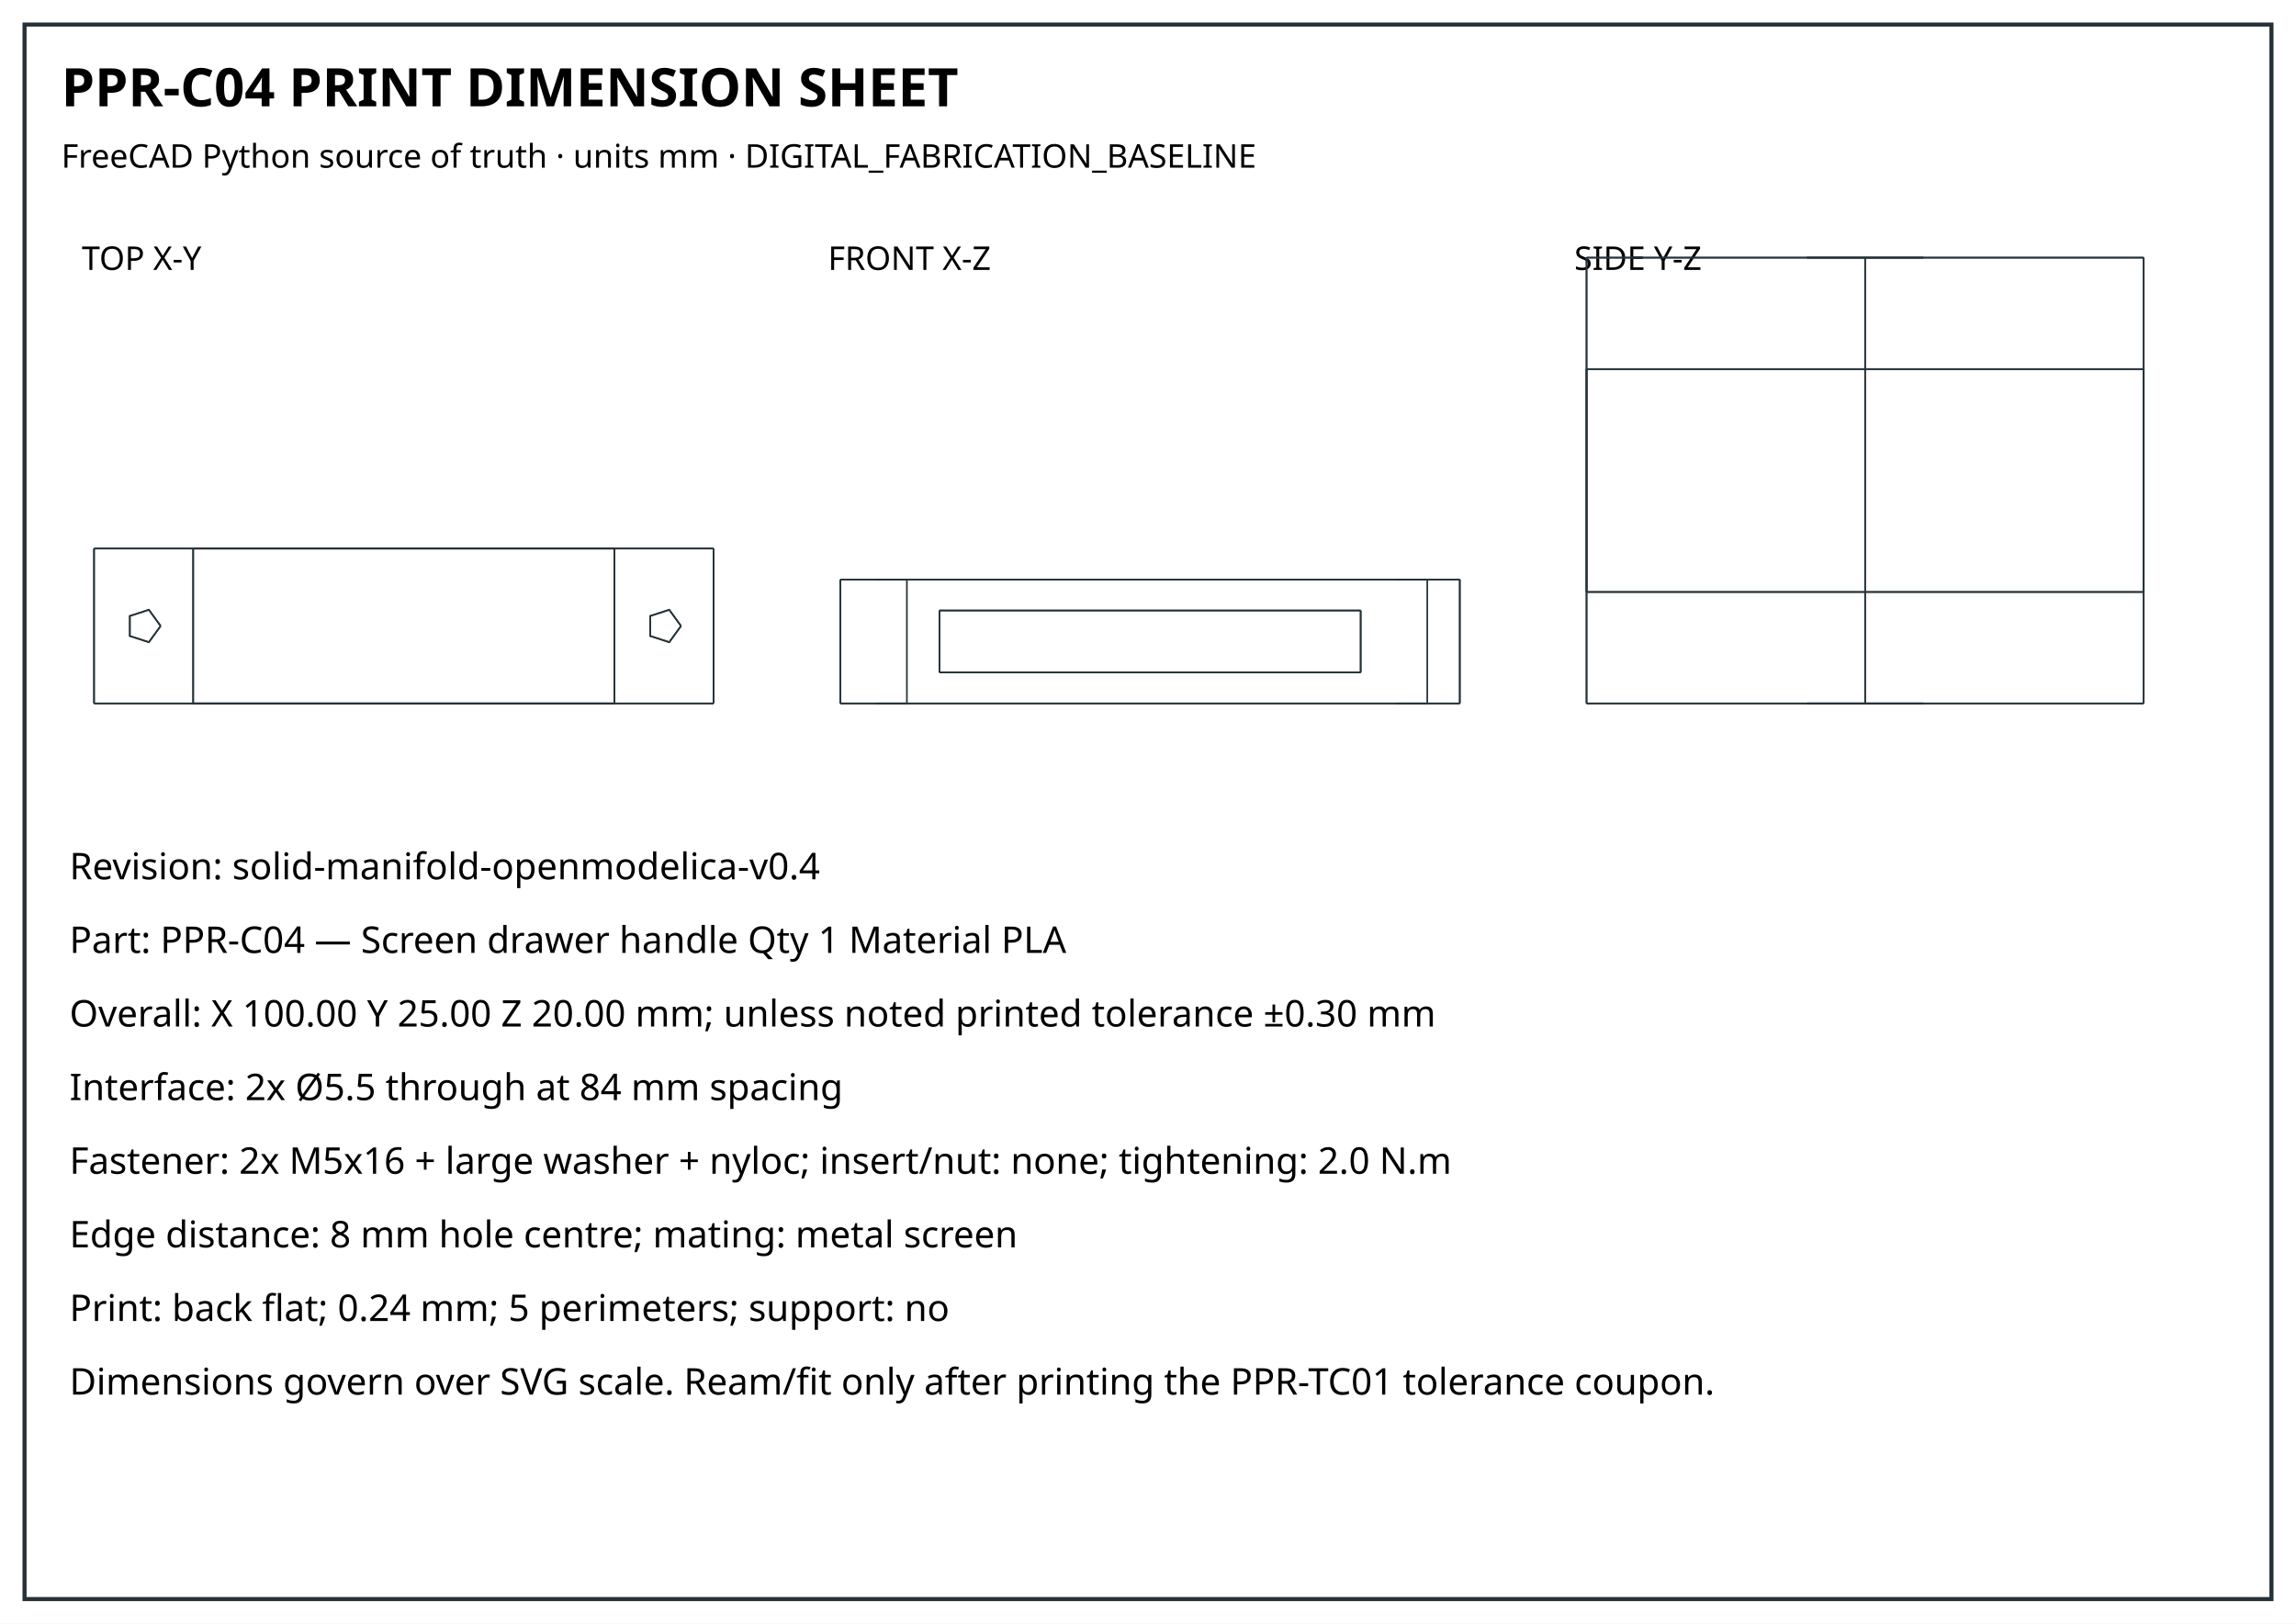
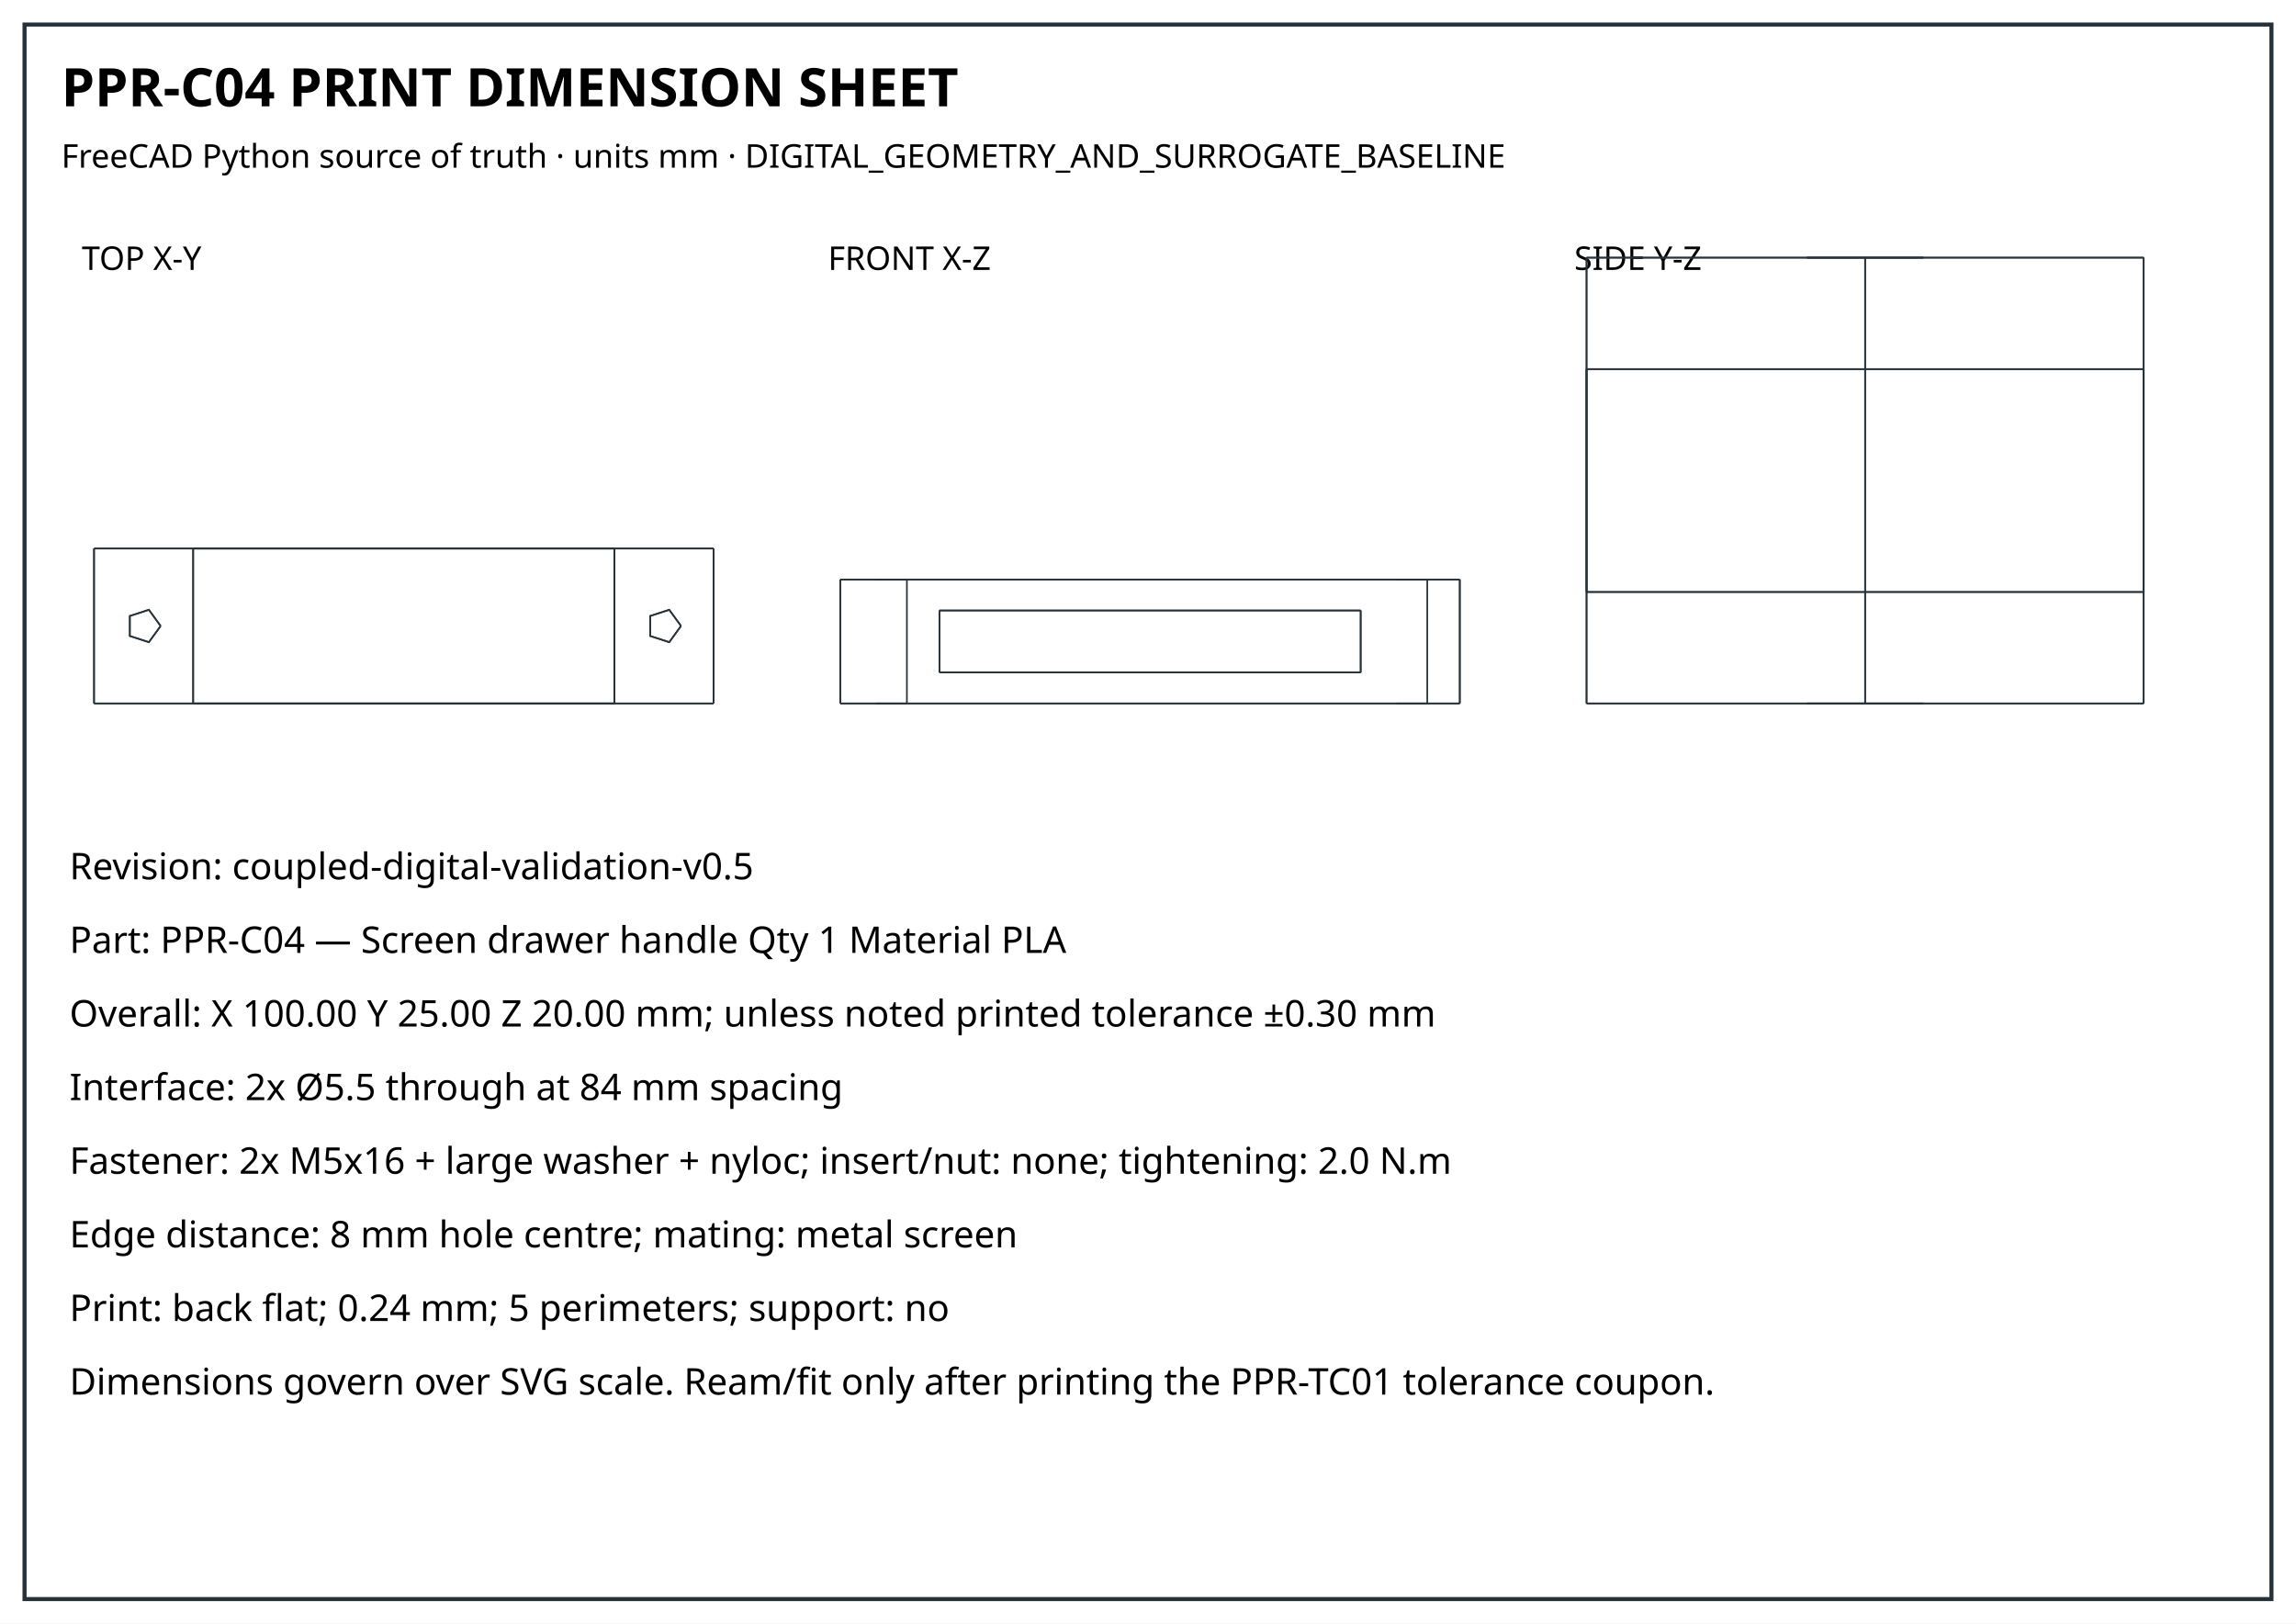
<svg xmlns="http://www.w3.org/2000/svg" width="1123" height="794" viewBox="0 0 1123 794">
  <rect width="1123" height="794" fill="white" />
  <rect x="12" y="12" width="1099" height="770" fill="none" stroke="#263238" stroke-width="2" />
  <text x="30" y="52" font-size="26" font-family="sans-serif" font-weight="bold">PPR-C04 PRINT DIMENSION SHEET</text>
-   <text x="30" y="82" font-size="16" font-family="sans-serif">FreeCAD Python source of truth · units mm · DIGITAL_FABRICATION_BASELINE</text>
+   <text x="30" y="82" font-size="16" font-family="sans-serif">FreeCAD Python source of truth · units mm · DIGITAL_GEOMETRY_AND_SURROGATE_BASELINE</text>
  <g font-family="sans-serif">
    <text x="40" y="132" font-size="16">TOP X-Y</text>
    <polyline points="46.00,344.00 46.00,344.00" fill="none" stroke="#263238" stroke-width="0.8" />
    <polyline points="46.00,344.00 46.00,268.25" fill="none" stroke="#263238" stroke-width="0.8" />
    <polyline points="46.00,268.25 46.00,268.25" fill="none" stroke="#263238" stroke-width="0.8" />
    <polyline points="46.00,344.00 46.00,268.25" fill="none" stroke="#263238" stroke-width="0.8" />
    <polyline points="46.00,344.00 349.00,344.00" fill="none" stroke="#263238" stroke-width="0.8" />
    <polyline points="349.00,344.00 349.00,344.00" fill="none" stroke="#263238" stroke-width="0.8" />
    <polyline points="46.00,344.00 349.00,344.00" fill="none" stroke="#263238" stroke-width="0.8" />
    <polyline points="94.48,344.00 94.48,344.00" fill="none" stroke="#263238" stroke-width="0.8" />
    <polyline points="94.48,344.00 300.52,344.00" fill="none" stroke="#263238" stroke-width="0.8" />
    <polyline points="300.52,344.00 300.52,344.00" fill="none" stroke="#263238" stroke-width="0.8" />
    <polyline points="94.48,344.00 300.52,344.00" fill="none" stroke="#263238" stroke-width="0.8" />
    <polyline points="46.00,268.25 349.00,268.25" fill="none" stroke="#263238" stroke-width="0.8" />
    <polyline points="349.00,344.00 349.00,268.25" fill="none" stroke="#263238" stroke-width="0.8" />
    <polyline points="78.57,306.12 72.81,298.20 63.50,301.23 63.50,311.02 72.81,314.05 78.57,306.12" fill="none" stroke="#263238" stroke-width="0.8" />
    <polyline points="333.09,306.12 327.33,298.20 318.02,301.23 318.02,311.02 327.33,314.05 333.09,306.12" fill="none" stroke="#263238" stroke-width="0.8" />
    <polyline points="46.00,268.25 349.00,268.25" fill="none" stroke="#263238" stroke-width="0.8" />
    <polyline points="349.00,268.25 349.00,268.25" fill="none" stroke="#263238" stroke-width="0.8" />
    <polyline points="94.48,268.25 94.48,268.25" fill="none" stroke="#263238" stroke-width="0.8" />
    <polyline points="94.48,268.25 300.52,268.25" fill="none" stroke="#263238" stroke-width="0.8" />
    <polyline points="300.52,268.25 300.52,268.25" fill="none" stroke="#263238" stroke-width="0.8" />
    <polyline points="94.48,268.25 300.52,268.25" fill="none" stroke="#263238" stroke-width="0.8" />
    <polyline points="349.00,344.00 349.00,268.25" fill="none" stroke="#263238" stroke-width="0.8" />
    <polyline points="78.57,306.12 72.81,298.20 63.50,301.23 63.50,311.02 72.81,314.05 78.57,306.12" fill="none" stroke="#263238" stroke-width="0.8" />
    <polyline points="333.09,306.12 327.33,298.20 318.02,301.23 318.02,311.02 327.33,314.05 333.09,306.12" fill="none" stroke="#263238" stroke-width="0.8" />
    <polyline points="94.48,344.00 94.48,268.25" fill="none" stroke="#263238" stroke-width="0.8" />
    <polyline points="94.48,344.00 94.48,268.25" fill="none" stroke="#263238" stroke-width="0.8" />
    <polyline points="300.52,344.00 300.52,268.25" fill="none" stroke="#263238" stroke-width="0.8" />
    <polyline points="300.52,344.00 300.52,268.25" fill="none" stroke="#263238" stroke-width="0.8" />
    <polyline points="78.57,306.12 78.57,306.12" fill="none" stroke="#263238" stroke-width="0.8" />
    <polyline points="333.09,306.12 333.09,306.12" fill="none" stroke="#263238" stroke-width="0.8" />
    <text x="405" y="132" font-size="16">FRONT X-Z</text>
    <polyline points="411.00,344.00 411.00,283.40" fill="none" stroke="#263238" stroke-width="0.8" />
    <polyline points="411.00,283.40 411.00,283.40" fill="none" stroke="#263238" stroke-width="0.8" />
    <polyline points="411.00,344.00 411.00,283.40" fill="none" stroke="#263238" stroke-width="0.8" />
    <polyline points="411.00,344.00 411.00,344.00" fill="none" stroke="#263238" stroke-width="0.8" />
    <polyline points="411.00,344.00 714.00,344.00" fill="none" stroke="#263238" stroke-width="0.8" />
    <polyline points="714.00,344.00 714.00,283.40" fill="none" stroke="#263238" stroke-width="0.8" />
    <polyline points="411.00,283.40 714.00,283.40" fill="none" stroke="#263238" stroke-width="0.8" />
    <polyline points="459.48,328.85 459.48,298.55" fill="none" stroke="#263238" stroke-width="0.8" />
    <polyline points="459.48,298.55 665.52,298.55" fill="none" stroke="#263238" stroke-width="0.8" />
    <polyline points="665.52,328.85 665.52,298.55" fill="none" stroke="#263238" stroke-width="0.8" />
    <polyline points="459.48,328.85 665.52,328.85" fill="none" stroke="#263238" stroke-width="0.8" />
    <polyline points="411.00,283.40 714.00,283.40" fill="none" stroke="#263238" stroke-width="0.8" />
    <polyline points="714.00,283.40 714.00,283.40" fill="none" stroke="#263238" stroke-width="0.8" />
    <polyline points="443.57,283.40 437.81,283.40 428.50,283.40 428.50,283.40 437.81,283.40 443.57,283.40" fill="none" stroke="#263238" stroke-width="0.8" />
    <polyline points="698.09,283.40 692.33,283.40 683.02,283.40 683.02,283.40 692.33,283.40 698.09,283.40" fill="none" stroke="#263238" stroke-width="0.8" />
    <polyline points="411.00,344.00 714.00,344.00" fill="none" stroke="#263238" stroke-width="0.8" />
    <polyline points="714.00,344.00 714.00,283.40" fill="none" stroke="#263238" stroke-width="0.8" />
    <polyline points="459.48,328.85 459.48,298.55" fill="none" stroke="#263238" stroke-width="0.8" />
    <polyline points="459.48,298.55 665.52,298.55" fill="none" stroke="#263238" stroke-width="0.8" />
    <polyline points="665.52,328.85 665.52,298.55" fill="none" stroke="#263238" stroke-width="0.8" />
    <polyline points="459.48,328.85 665.52,328.85" fill="none" stroke="#263238" stroke-width="0.8" />
    <polyline points="714.00,344.00 714.00,344.00" fill="none" stroke="#263238" stroke-width="0.8" />
    <polyline points="443.57,344.00 437.81,344.00 428.50,344.00 428.50,344.00 437.81,344.00 443.57,344.00" fill="none" stroke="#263238" stroke-width="0.8" />
    <polyline points="698.09,344.00 692.33,344.00 683.02,344.00 683.02,344.00 692.33,344.00 698.09,344.00" fill="none" stroke="#263238" stroke-width="0.8" />
    <polyline points="459.48,298.55 459.48,298.55" fill="none" stroke="#263238" stroke-width="0.8" />
    <polyline points="459.48,328.85 459.48,328.85" fill="none" stroke="#263238" stroke-width="0.8" />
    <polyline points="665.52,298.55 665.52,298.55" fill="none" stroke="#263238" stroke-width="0.8" />
    <polyline points="665.52,328.85 665.52,328.85" fill="none" stroke="#263238" stroke-width="0.8" />
    <polyline points="443.57,344.00 443.57,283.40" fill="none" stroke="#263238" stroke-width="0.8" />
    <polyline points="698.09,344.00 698.09,283.40" fill="none" stroke="#263238" stroke-width="0.8" />
    <text x="770" y="132" font-size="16">SIDE Y-Z</text>
    <polyline points="776.00,344.00 776.00,126.00" fill="none" stroke="#263238" stroke-width="0.8" />
    <polyline points="776.00,126.00 1048.50,126.00" fill="none" stroke="#263238" stroke-width="0.8" />
    <polyline points="1048.50,344.00 1048.50,126.00" fill="none" stroke="#263238" stroke-width="0.8" />
    <polyline points="776.00,344.00 1048.50,344.00" fill="none" stroke="#263238" stroke-width="0.8" />
    <polyline points="776.00,344.00 776.00,344.00" fill="none" stroke="#263238" stroke-width="0.8" />
    <polyline points="776.00,344.00 776.00,126.00" fill="none" stroke="#263238" stroke-width="0.8" />
    <polyline points="776.00,126.00 776.00,126.00" fill="none" stroke="#263238" stroke-width="0.8" />
    <polyline points="776.00,289.50 776.00,180.50" fill="none" stroke="#263238" stroke-width="0.8" />
    <polyline points="776.00,180.50 776.00,180.50" fill="none" stroke="#263238" stroke-width="0.8" />
    <polyline points="776.00,289.50 776.00,180.50" fill="none" stroke="#263238" stroke-width="0.8" />
    <polyline points="776.00,289.50 776.00,289.50" fill="none" stroke="#263238" stroke-width="0.8" />
    <polyline points="1048.50,126.00 1048.50,126.00" fill="none" stroke="#263238" stroke-width="0.8" />
    <polyline points="776.00,126.00 1048.50,126.00" fill="none" stroke="#263238" stroke-width="0.8" />
    <polyline points="912.25,126.00 940.76,126.00 929.87,126.00 894.63,126.00 883.74,126.00 912.25,126.00" fill="none" stroke="#263238" stroke-width="0.8" />
    <polyline points="912.25,126.00 940.76,126.00 929.87,126.00 894.63,126.00 883.74,126.00 912.25,126.00" fill="none" stroke="#263238" stroke-width="0.8" />
    <polyline points="1048.50,344.00 1048.50,344.00" fill="none" stroke="#263238" stroke-width="0.8" />
    <polyline points="1048.50,344.00 1048.50,126.00" fill="none" stroke="#263238" stroke-width="0.8" />
    <polyline points="1048.50,289.50 1048.50,180.50" fill="none" stroke="#263238" stroke-width="0.8" />
    <polyline points="1048.50,180.50 1048.50,180.50" fill="none" stroke="#263238" stroke-width="0.8" />
    <polyline points="1048.50,289.50 1048.50,180.50" fill="none" stroke="#263238" stroke-width="0.8" />
    <polyline points="1048.50,289.50 1048.50,289.50" fill="none" stroke="#263238" stroke-width="0.8" />
    <polyline points="776.00,344.00 1048.50,344.00" fill="none" stroke="#263238" stroke-width="0.8" />
    <polyline points="912.25,344.00 940.76,344.00 929.87,344.00 894.63,344.00 883.74,344.00 912.25,344.00" fill="none" stroke="#263238" stroke-width="0.8" />
    <polyline points="912.25,344.00 940.76,344.00 929.87,344.00 894.63,344.00 883.74,344.00 912.25,344.00" fill="none" stroke="#263238" stroke-width="0.8" />
    <polyline points="776.00,180.50 1048.50,180.50" fill="none" stroke="#263238" stroke-width="0.8" />
    <polyline points="776.00,289.50 1048.50,289.50" fill="none" stroke="#263238" stroke-width="0.8" />
    <polyline points="776.00,180.50 1048.50,180.50" fill="none" stroke="#263238" stroke-width="0.8" />
    <polyline points="776.00,289.50 1048.50,289.50" fill="none" stroke="#263238" stroke-width="0.8" />
    <polyline points="912.25,344.00 912.25,126.00" fill="none" stroke="#263238" stroke-width="0.8" />
    <polyline points="912.25,344.00 912.25,126.00" fill="none" stroke="#263238" stroke-width="0.8" />
-     <text x="34" y="430" font-size="18">Revision: solid-manifold-openmodelica-v0.4</text>
+     <text x="34" y="430" font-size="18">Revision: coupled-digital-validation-v0.5</text>
    <text x="34" y="466" font-size="18">Part: PPR-C04 — Screen drawer handle  Qty 1  Material PLA</text>
    <text x="34" y="502" font-size="18">Overall: X 100.00  Y 25.00  Z 20.00 mm; unless noted printed tolerance ±0.30 mm</text>
    <text x="34" y="538" font-size="18">Interface: 2x Ø5.5 through at 84 mm spacing</text>
    <text x="34" y="574" font-size="18">Fastener: 2x M5x16 + large washer + nyloc; insert/nut: none; tightening: 2.0 N.m</text>
    <text x="34" y="610" font-size="18">Edge distance: 8 mm hole centre; mating: metal screen</text>
    <text x="34" y="646" font-size="18">Print: back flat; 0.24 mm; 5 perimeters; support: no</text>
    <text x="34" y="682" font-size="18">Dimensions govern over SVG scale. Ream/fit only after printing the PPR-TC01 tolerance coupon.</text>
  </g>
</svg>
